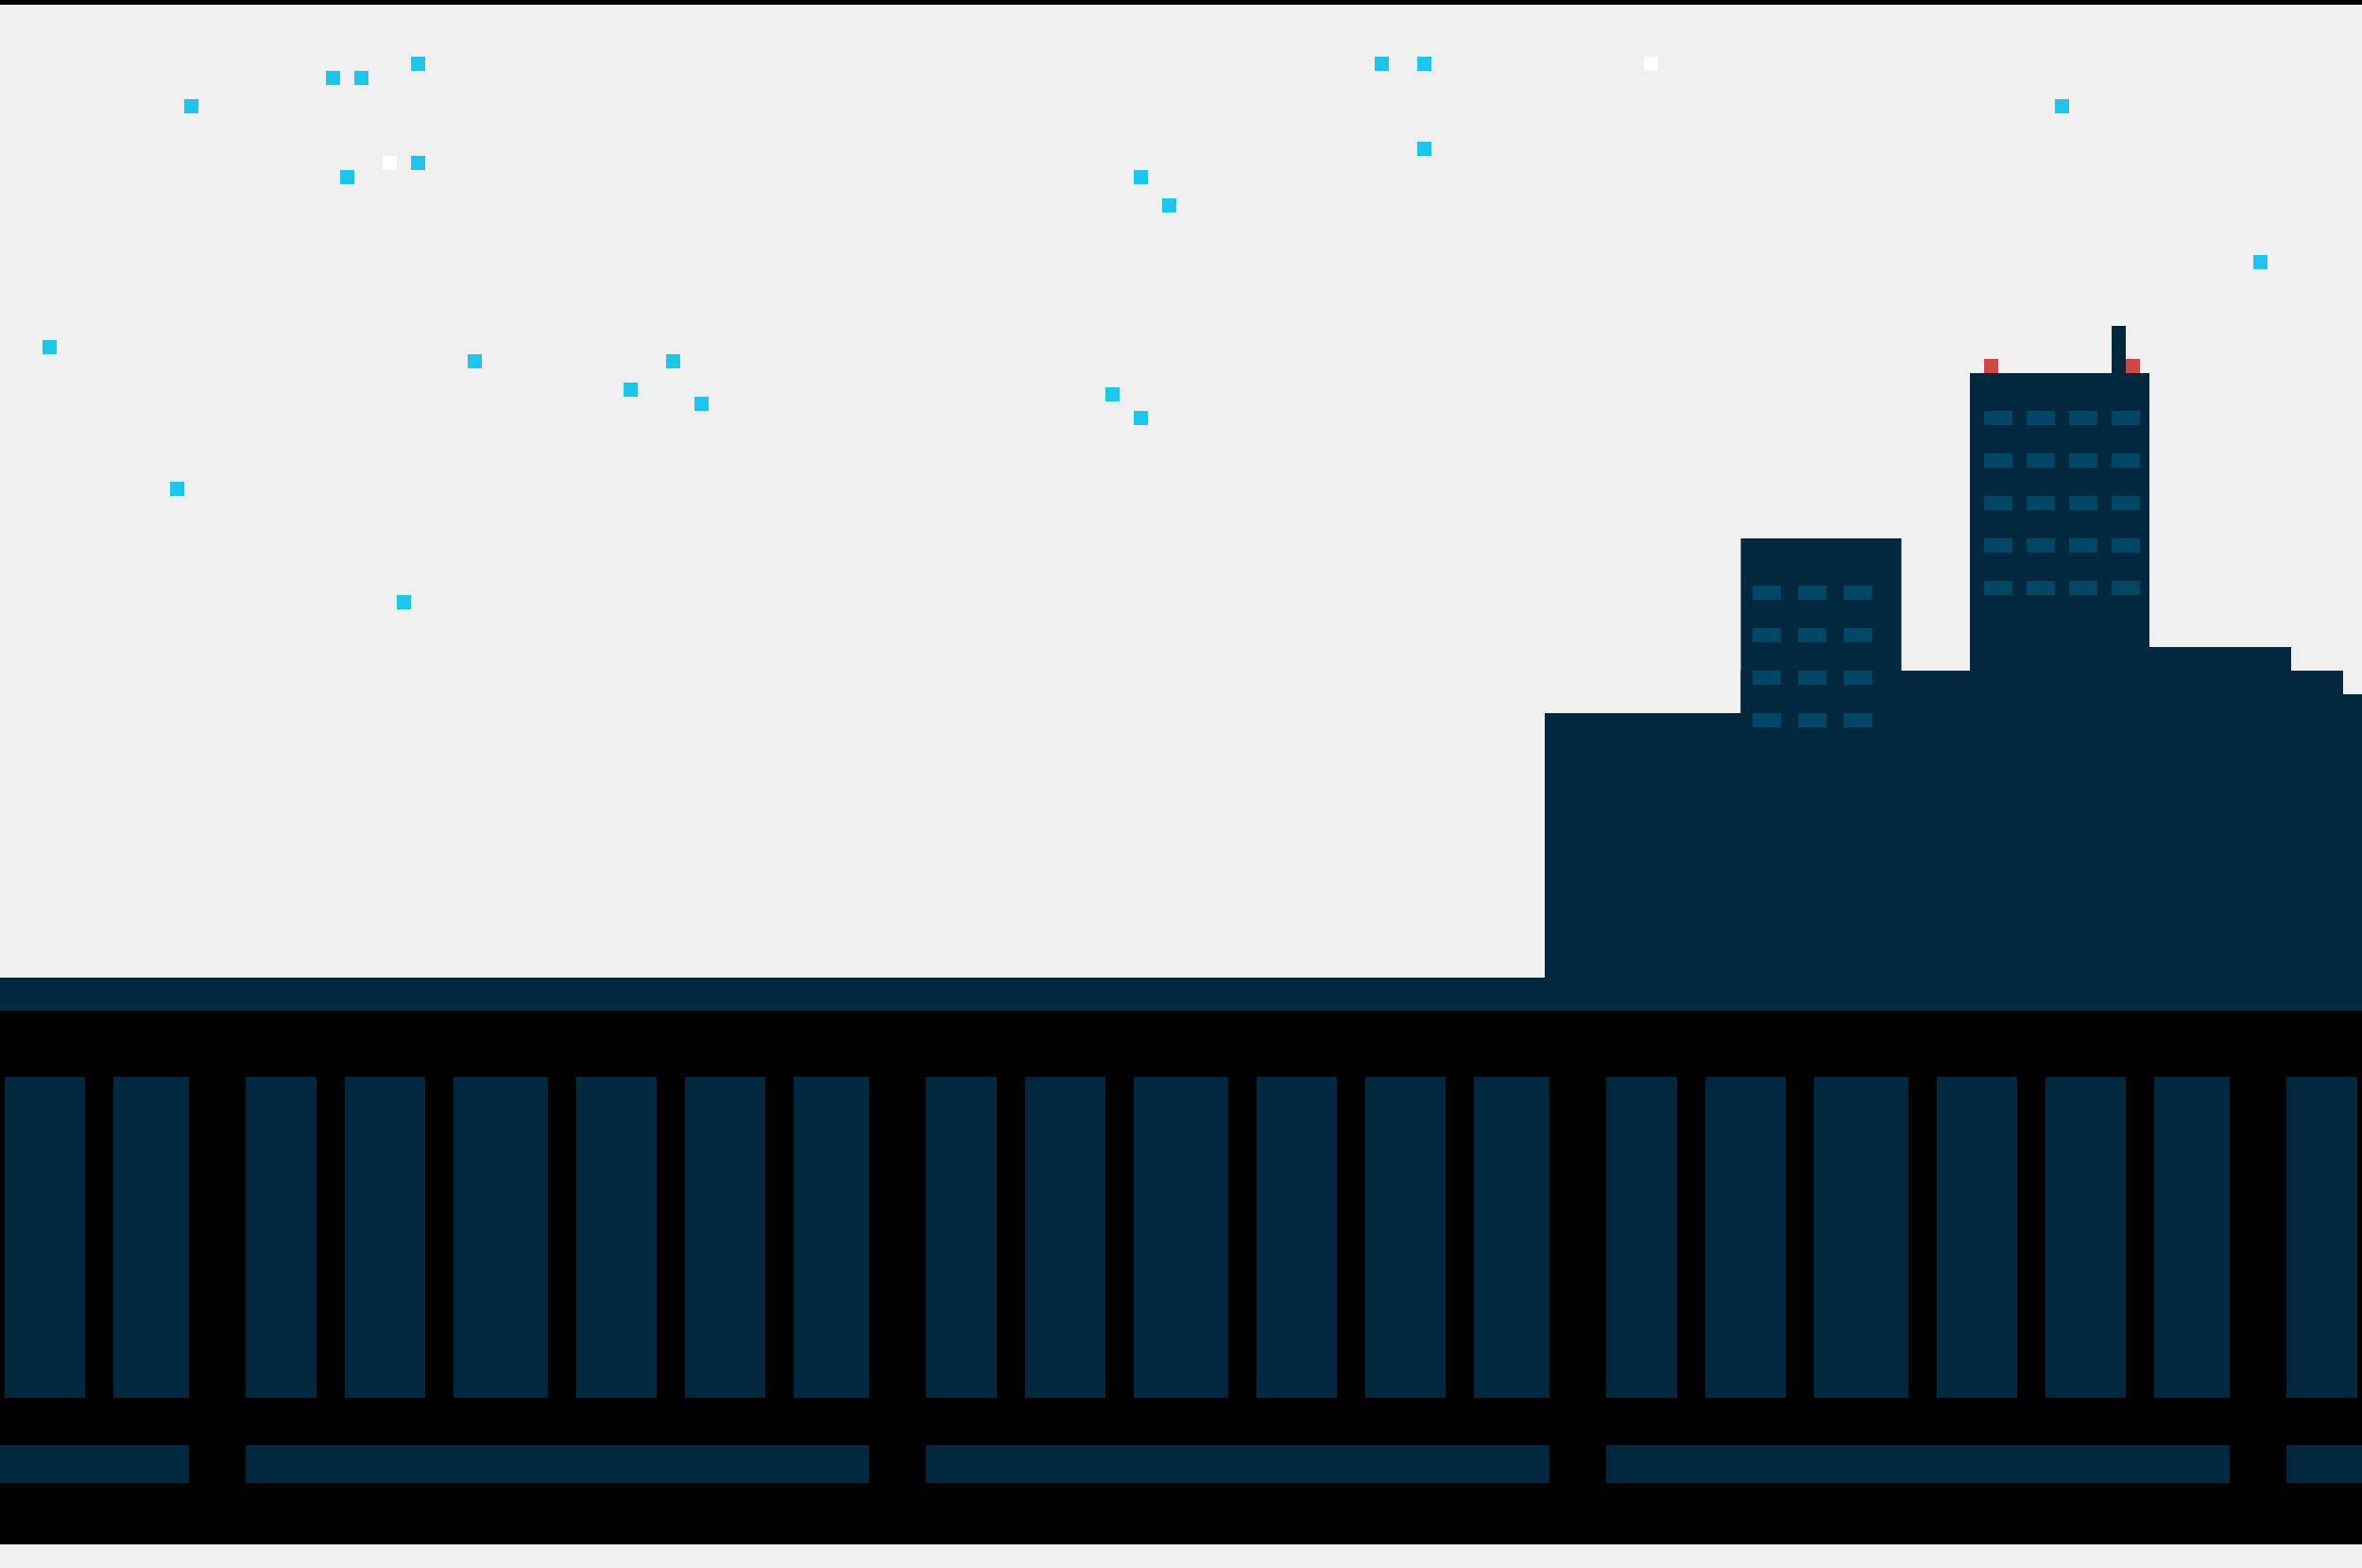
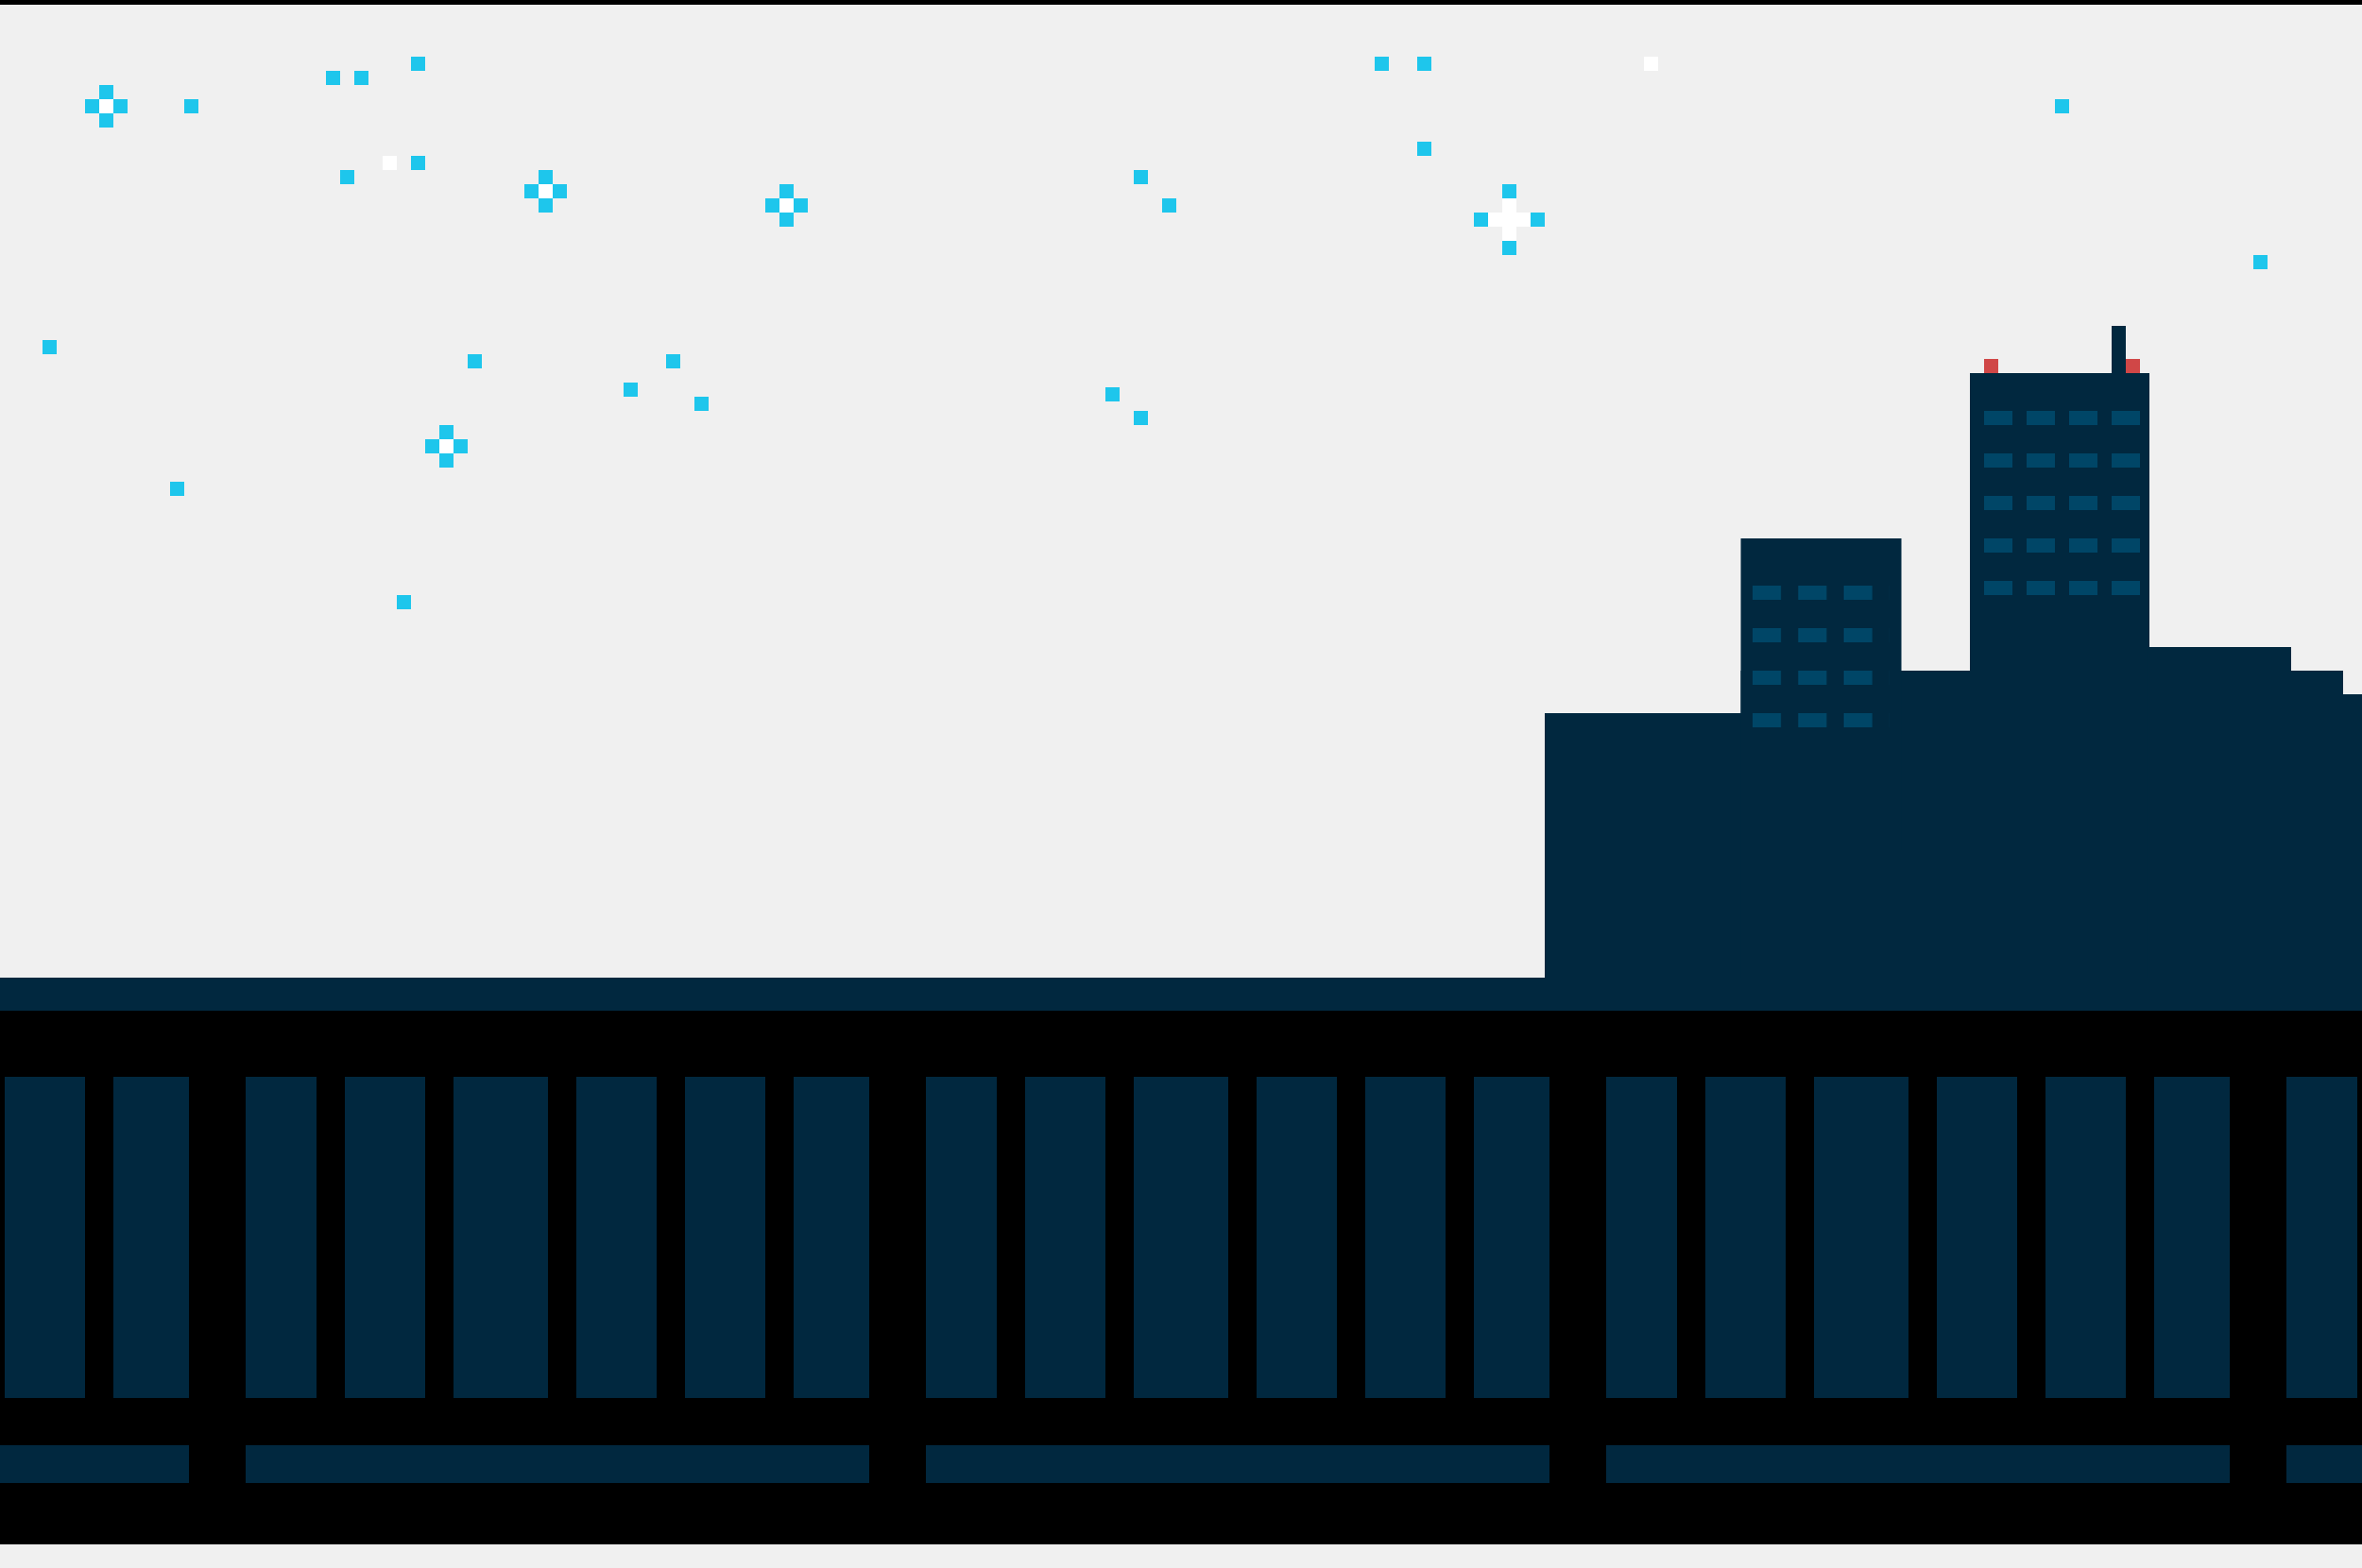
<svg xmlns="http://www.w3.org/2000/svg" xmlns:xlink="http://www.w3.org/1999/xlink" width="1000" height="664" viewBox="0 0 1000 664">
  <style type="text/css">
        #a { animation: x .5s ease alternate infinite; }

        @keyframes x {
           from { fill: #000; }
             to { fill: #fff; }
        }
        svg {
            fill: #15a6c7;
        }
    </style>
  <defs>
-     <rect id="start0" width="6" height="6" fill="#1ec6ec" />
-     <rect id="start0b" width="6" height="6" fill="#fff" />
+     <rect id="star0" width="6" height="6" fill="#1ec6ec" />
+     <rect id="star0b" width="6" height="6" fill="#fff" />
+     <g id="star1">
+       <use x="6" xlink:href="#star0" />
+       <use y="6" xlink:href="#star0" />
+       <use x="12" y="6" xlink:href="#star0" />
+       <use x="6" y="12" xlink:href="#star0" />
+       <use x="6" y="6" xlink:href="#star0b" />
+     </g>
+     <g id="star2">
+       <use x="12" xlink:href="#star0" />
+       <use y="12" xlink:href="#star0" />
+       <use x="24" y="12" xlink:href="#star0" />
+       <use x="12" y="24" xlink:href="#star0" />
+       <path d="M12 6 L18 6 L18 12 L24 12 L24 18 L18 18 L18 24 L12 24 L12 18 L6 18 L6 12 L12 12 Z" fill="white" />
+     </g>
    <rect id="anthenaLight" width="6" height="6" fill="#d04747" />
    <rect id="window" width="12" height="6" fill="#004667" />
    <pattern id="windowPat1" x="0" y="0" width=".333" height=".25">
      <use xlink:href="#window" />
    </pattern>
    <pattern id="windowPat2" x="0" y="0" width=".25" height=".2">
      <use xlink:href="#window" />
    </pattern>
    <g id="sky">
-       <use x="18" y="144" xlink:href="#start0" />
-       <use x="72" y="204" xlink:href="#start0" />
-       <use x="78" y="42" xlink:href="#start0" />
-       <use x="138" y="30" xlink:href="#start0" />
-       <use x="144" y="72" xlink:href="#start0" />
-       <use x="150" y="30" xlink:href="#start0" />
-       <use x="162" y="66" xlink:href="#start0b" />
-       <use x="168" y="252" xlink:href="#start0" />
-       <use x="174" y="24" xlink:href="#start0" />
-       <use x="174" y="66" xlink:href="#start0" />
-       <use x="198" y="150" xlink:href="#start0" />
-       <use x="264" y="162" xlink:href="#start0" />
-       <use x="282" y="150" xlink:href="#start0" />
-       <use x="294" y="168" xlink:href="#start0" />
-       <use x="468" y="164" xlink:href="#start0" />
-       <use x="480" y="72" xlink:href="#start0" />
-       <use x="480" y="174" xlink:href="#start0" />
-       <use x="492" y="84" xlink:href="#start0" />
-       <use x="582" y="24" xlink:href="#start0" />
-       <use x="600" y="24" xlink:href="#start0" />
-       <use x="600" y="60" xlink:href="#start0" />
-       <use x="696" y="24" xlink:href="#start0b" />
-       <use x="870" y="42" xlink:href="#start0" />
-       <use x="954" y="108" xlink:href="#start0" />
+       <use x="18" y="144" xlink:href="#star0" />
+       <use x="36" y="36" xlink:href="#star1" />
+       <use x="72" y="204" xlink:href="#star0" />
+       <use x="78" y="42" xlink:href="#star0" />
+       <use x="138" y="30" xlink:href="#star0" />
+       <use x="144" y="72" xlink:href="#star0" />
+       <use x="150" y="30" xlink:href="#star0" />
+       <use x="162" y="66" xlink:href="#star0b" />
+       <use x="168" y="252" xlink:href="#star0" />
+       <use x="174" y="24" xlink:href="#star0" />
+       <use x="174" y="66" xlink:href="#star0" />
+       <use x="180" y="180" xlink:href="#star1" />
+       <use x="198" y="150" xlink:href="#star0" />
+       <use x="222" y="72" xlink:href="#star1" />
+       <use x="264" y="162" xlink:href="#star0" />
+       <use x="282" y="150" xlink:href="#star0" />
+       <use x="294" y="168" xlink:href="#star0" />
+       <use x="324" y="78" xlink:href="#star1" />
+       <use x="468" y="164" xlink:href="#star0" />
+       <use x="480" y="72" xlink:href="#star0" />
+       <use x="480" y="174" xlink:href="#star0" />
+       <use x="492" y="84" xlink:href="#star0" />
+       <use x="582" y="24" xlink:href="#star0" />
+       <use x="600" y="24" xlink:href="#star0" />
+       <use x="600" y="60" xlink:href="#star0" />
+       <use x="624" y="78" xlink:href="#star2" />
+       <use x="696" y="24" xlink:href="#star0b" />
+       <use x="870" y="42" xlink:href="#star0" />
+       <use x="954" y="108" xlink:href="#star0" />
    </g>
    <g id="buildings0base">
      <rect y="144" width="84" height="114" fill="#01283f" />
      <rect x="83" y="126" width="98" height="132" fill="#01283f" />
      <rect x="83" y="70" width="68" height="132" fill="#01283f" />
      <rect x="180" width="76" height="258" fill="#01283f" />
      <path d="M255 116 L316 116 L316 126 L338 126 L338 136 L346 136 L346 258 L255 258 Z" fill="#01283f" />
    </g>
    <g id="buildings0">
      <use x="0" y="20" xlink:href="#buildings0base" />
      <use x="186" y="14" xlink:href="#anthenaLight" />
      <rect x="240" width="6" height="22" fill="#01283f" />
      <use x="246" y="14" xlink:href="#anthenaLight" />
      <rect fill="url(#windowPat1)" x="88" y="110" width="58" height="72" />
      <rect fill="url(#windowPat2)" x="186" y="36" width="72" height="90" />
    </g>
    <rect id="river" width="1000" height="240" fill="#01283f" />
    <pattern id="bridgePart0" x="0" y="0" width=".2" height="1">
      <rect x="0" y="0" width="24" height="180" fill="#000" />
      <rect x="54" y="0" width="12" height="138" fill="#000" />
      <rect x="100" y="0" width="12" height="138" fill="#000" />
      <rect x="152" y="0" width="12" height="138" fill="#000" />
      <rect x="198" y="0" width="12" height="138" fill="#000" />
      <rect x="244" y="0" width="12" height="138" fill="#000" />
    </pattern>
    <g id="bridgePart">
      <rect x="0" y="0" width="20" height="180" fill="#000" />
      <rect x="60" y="0" width="10" height="152" fill="#000" />
      <rect x="100" y="0" width="10" height="152" fill="#000" />
      <rect x="140" y="0" width="10" height="152" fill="#000" />
      <rect x="180" y="0" width="10" height="152" fill="#000" />
      <rect x="220" y="0" width="10" height="152" fill="#000" />
    </g>
    <g id="bridge">
      <rect x="0" y="0" width="1000" height="28" fill="#000" />
      <rect fill="url(#bridgePart0)" stroke="black" x="-208" y="26" width="1440" height="180" />
      <rect x="0" y="164" width="1000" height="20" fill="#000" />
      <rect x="0" y="200" width="1000" height="26" fill="#000" />
    </g>
    <g id="lamppost">
      <path d="M100 0 L140 0 L140 4 L145 4 L145 12 L100 12 L100 18 L80 18 L80 22 L74 22 L74 26 L70 26 L70 512 L60 512 L60 26 L62 26 L62 22 L64 22 L64 18 L66 18 L66 16 L70 16 L70 12 L80 12 L80 8 L90 8 L90 4 L100 4 Z" fill="#000324" />
      <path id="a" d="M110 16 L140 16 L140 26 L136 26 L136 30 L110 30 Z" fill="#000" />
    </g>
  </defs>
  <rect x="0" y="0" width="1000" height="2" fill="#000" />
  <use xlink:href="#sky" />
  <use x="654" y="138" xlink:href="#buildings0" />
  <use x="0" y="414" xlink:href="#river" />
  <use x="0" y="428" xlink:href="#bridge" />
</svg>
